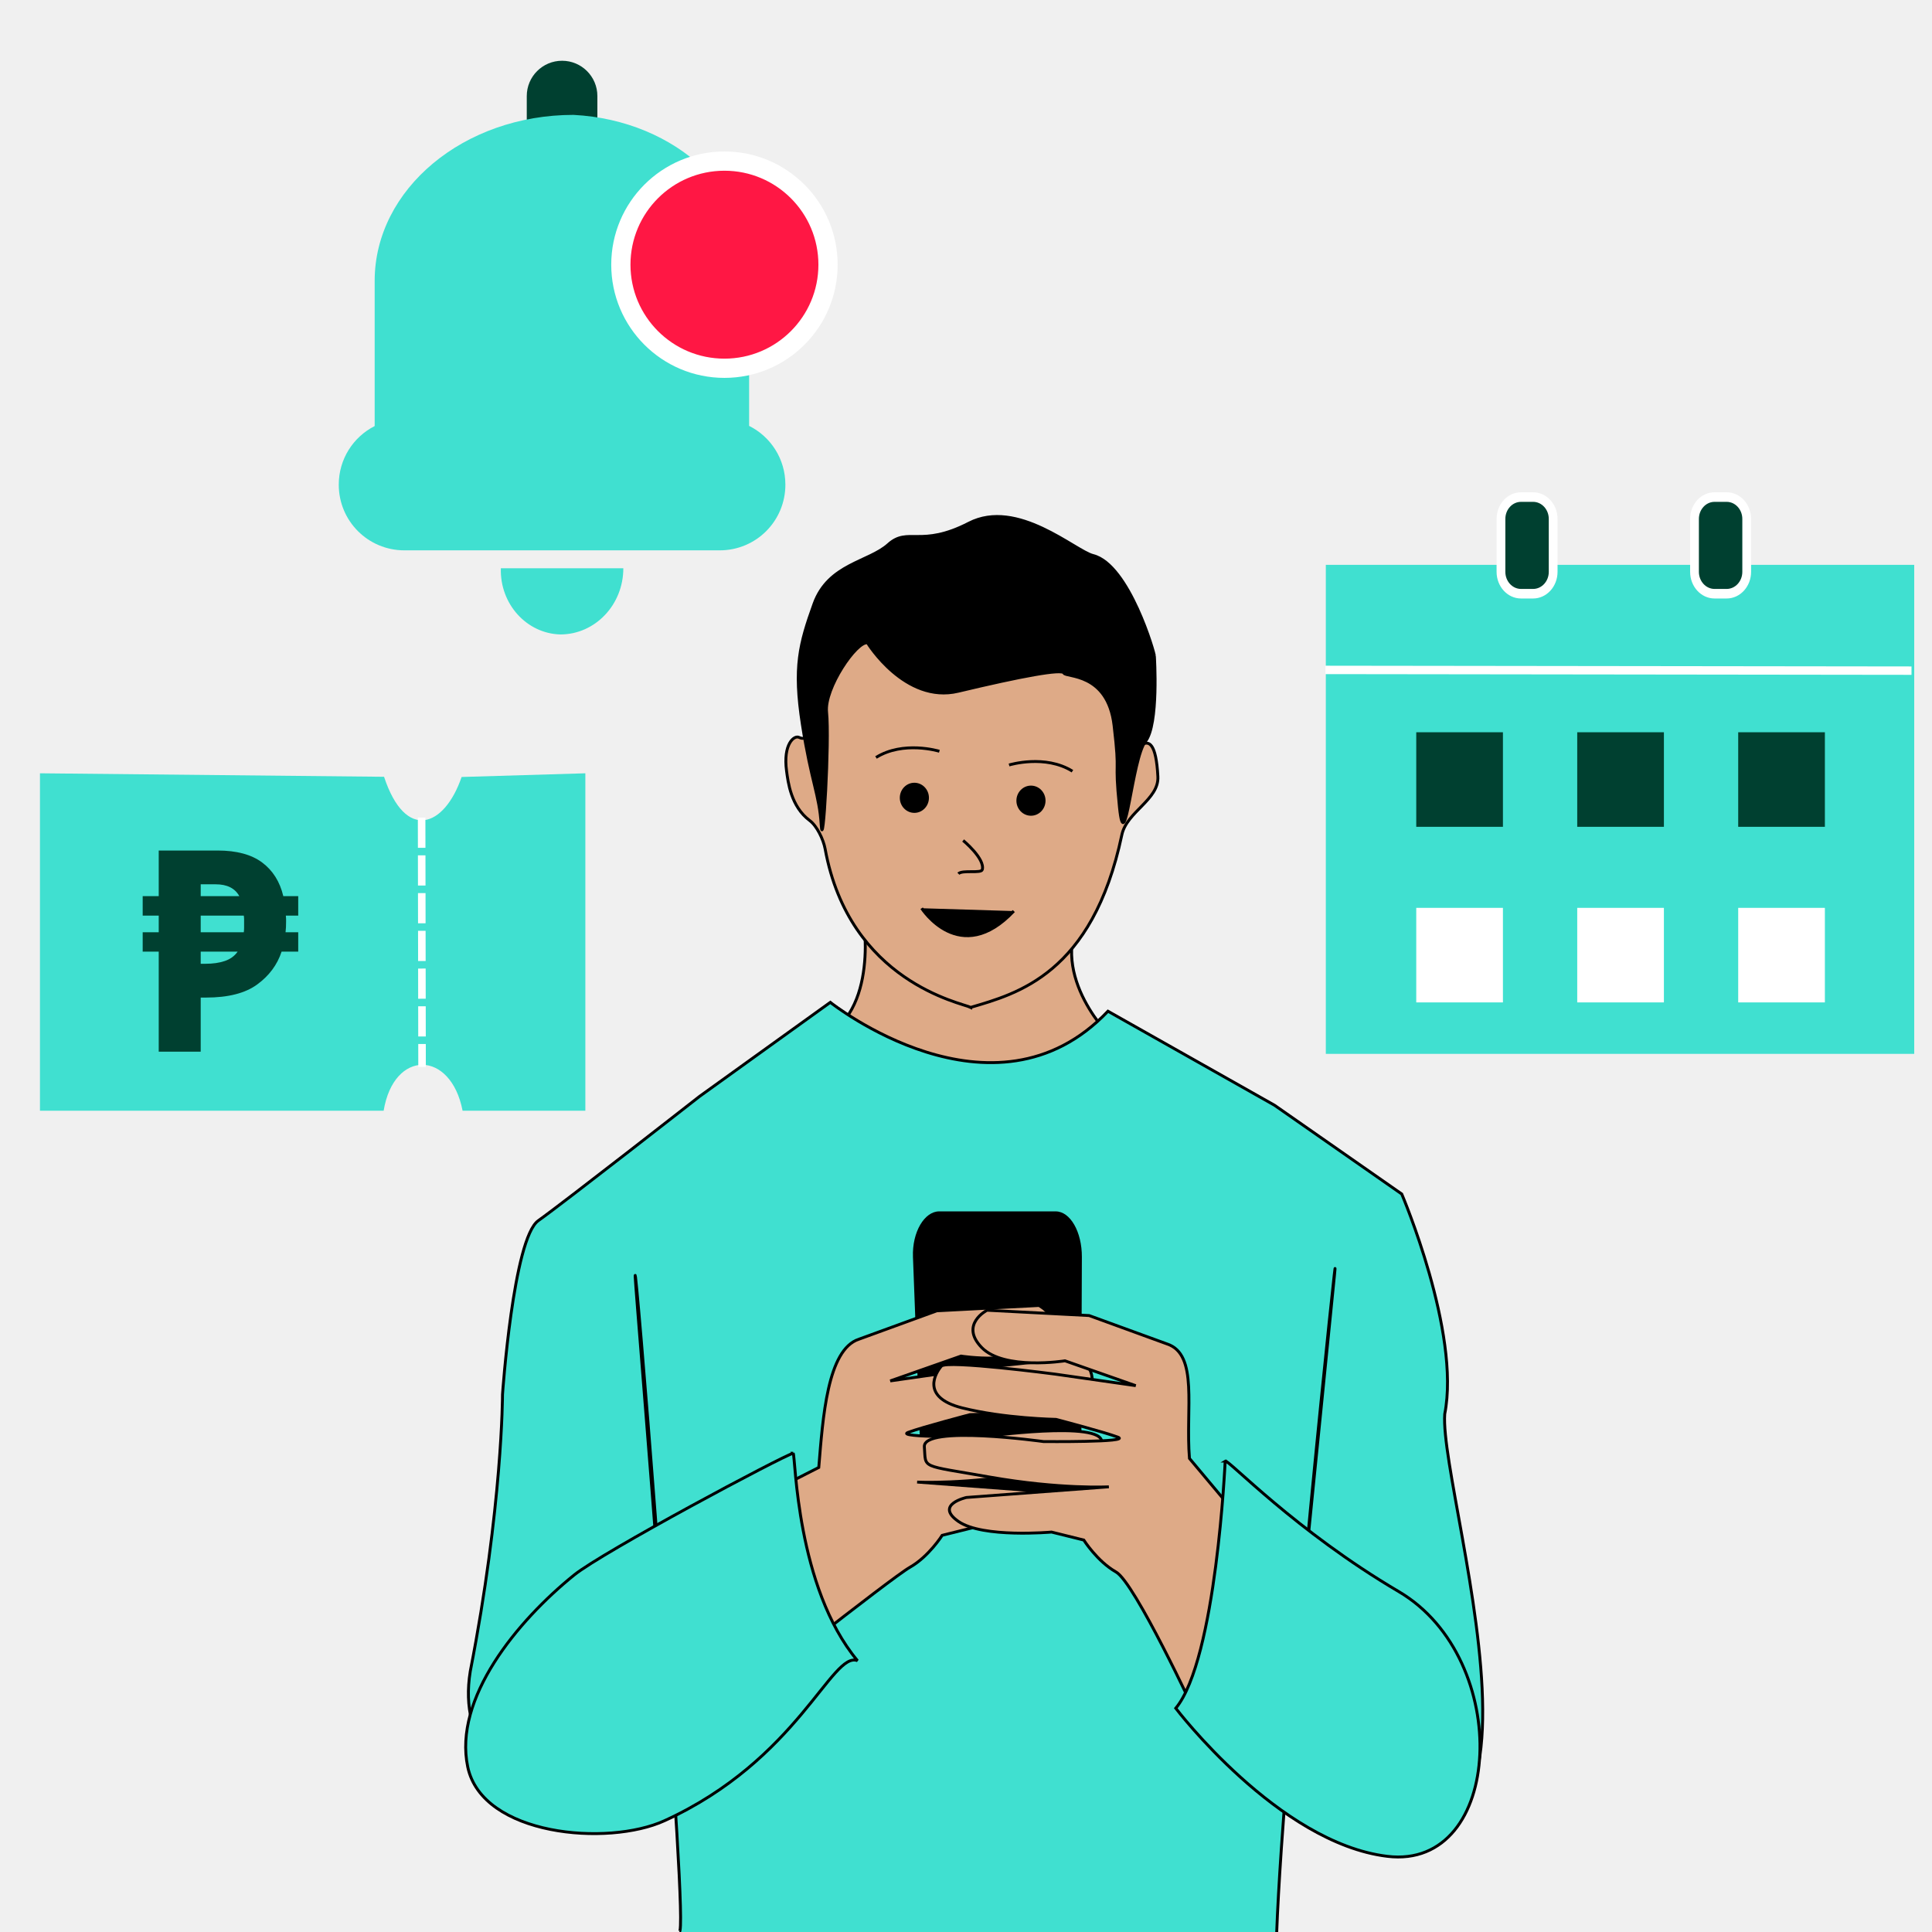
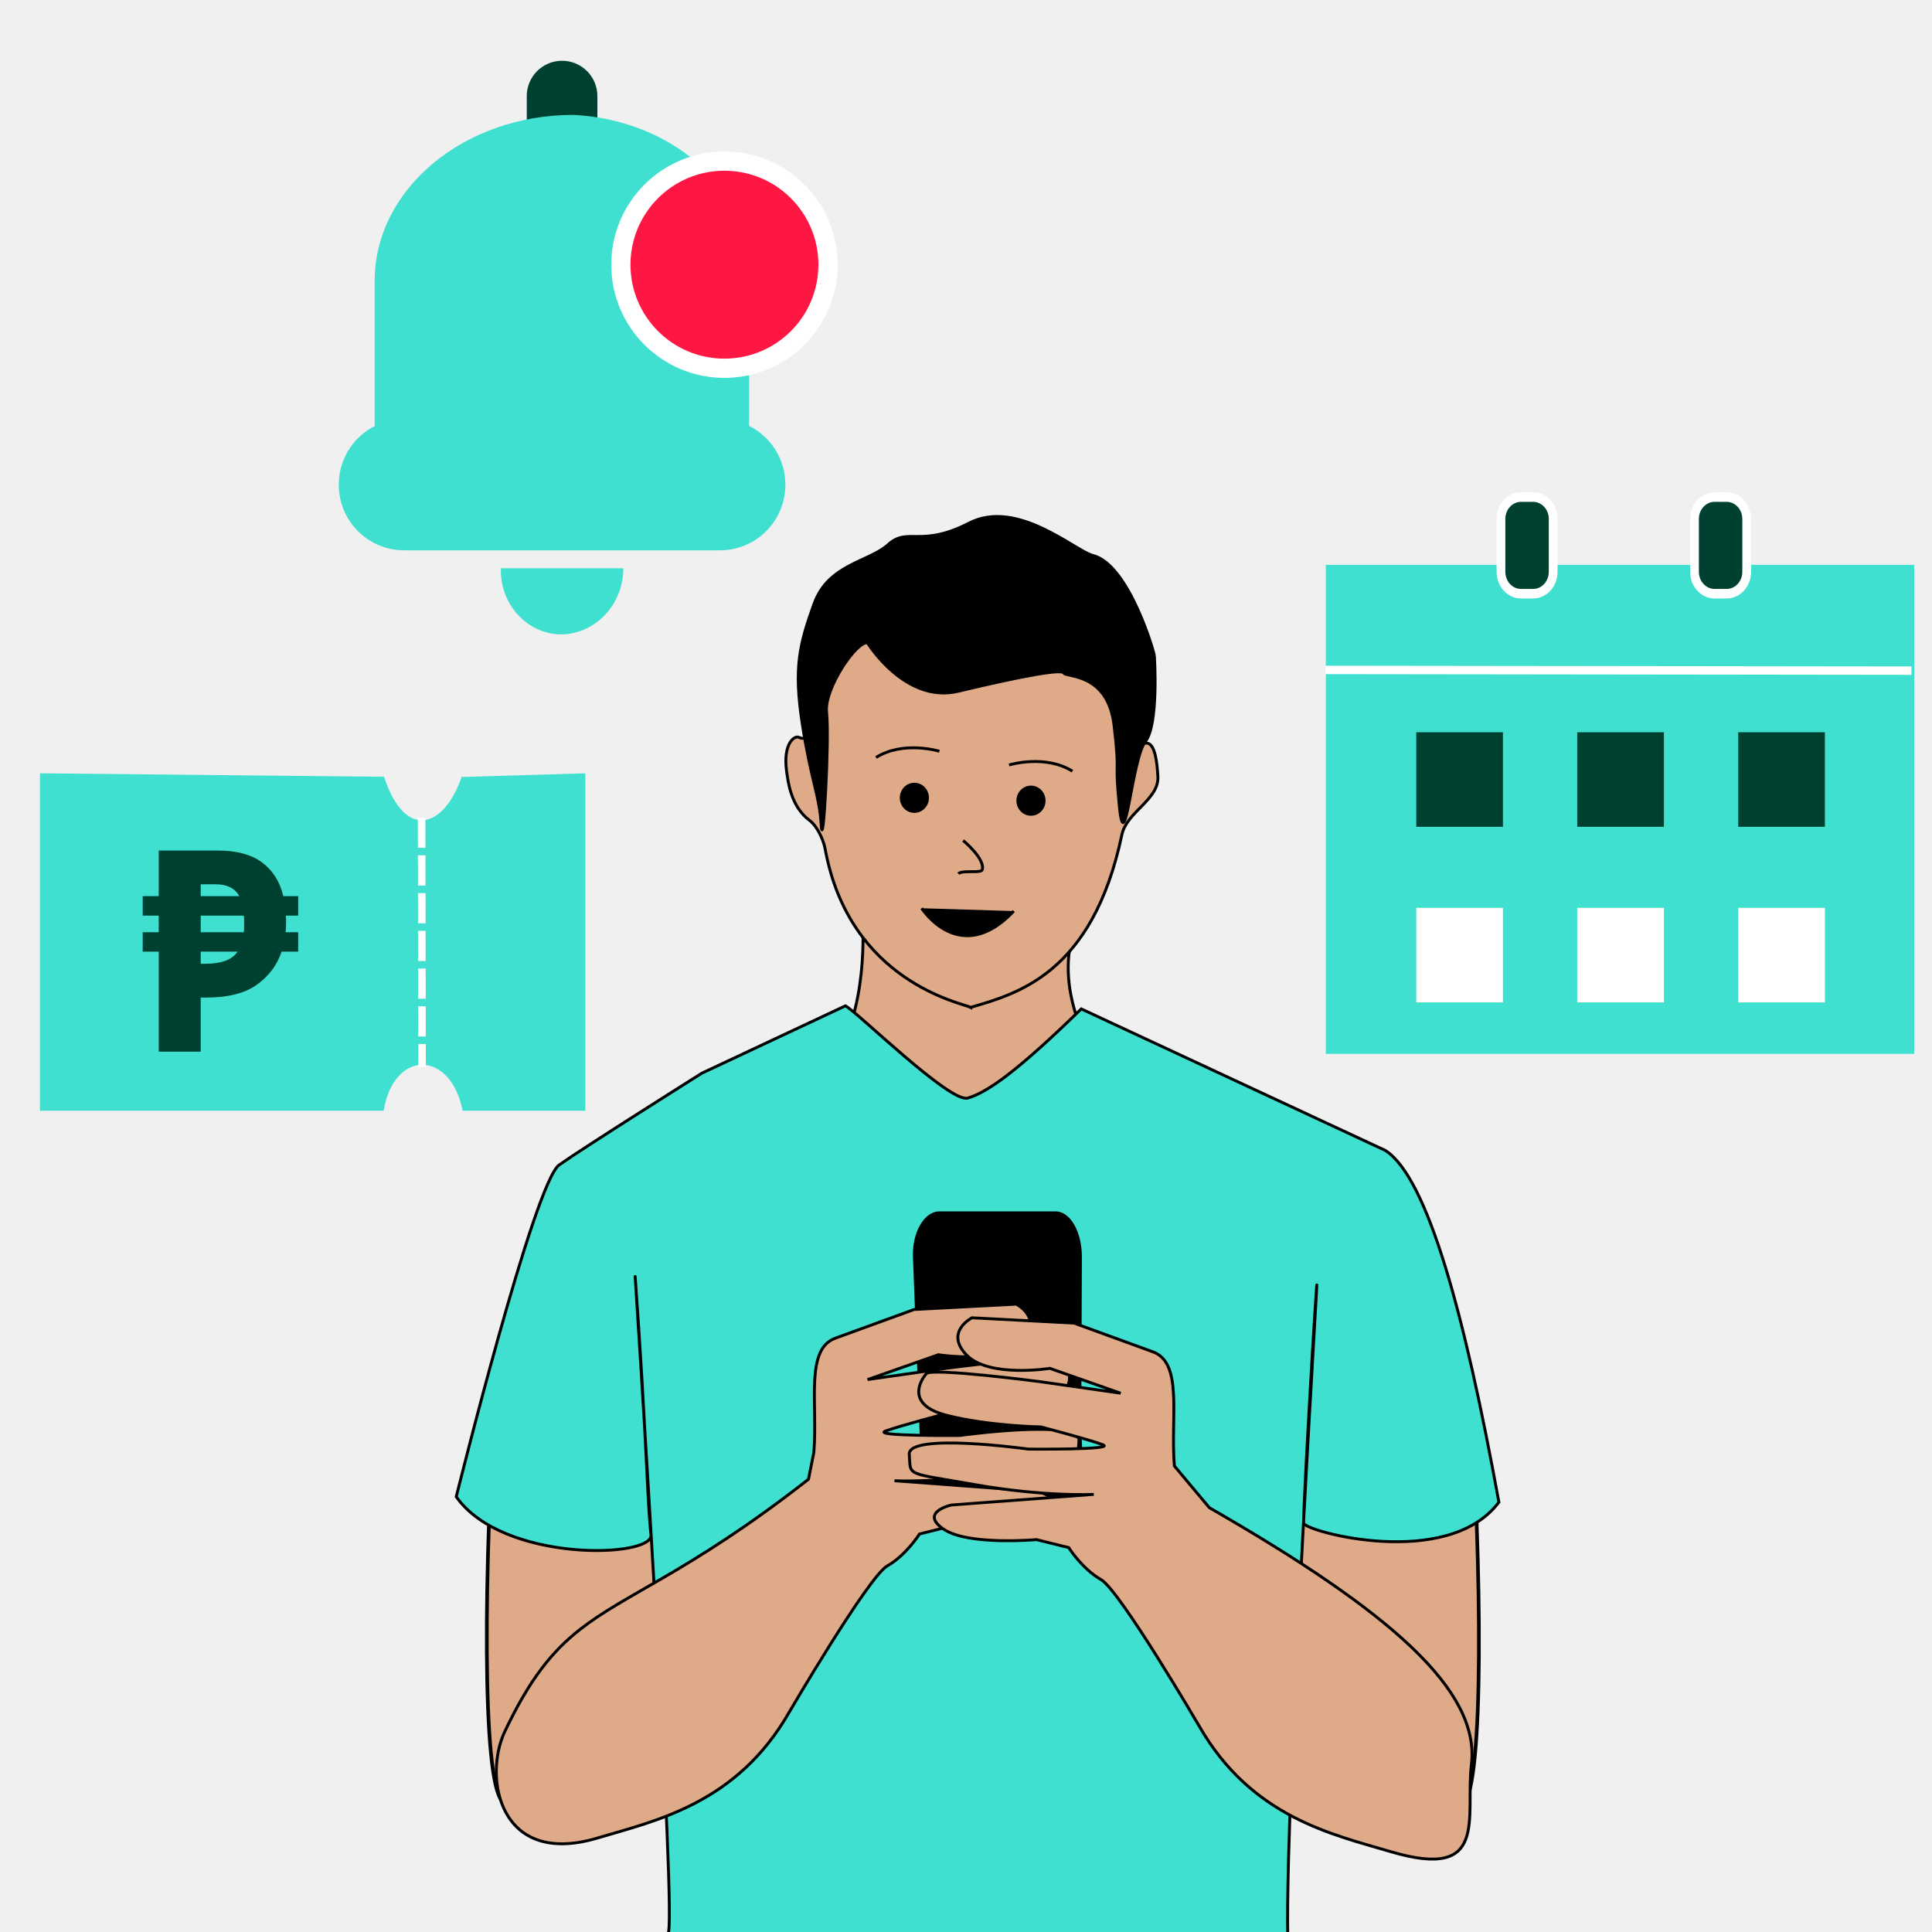
<svg xmlns="http://www.w3.org/2000/svg" width="512" height="512" viewBox="0 0 512 512" version="1.1" id="svg1" xml:space="preserve">
  <defs id="defs1" />
  <g id="layer1">
    <g id="g9" style="display:inline" transform="matrix(0.7714111,0,0,0.7642271,68.60701,120.3106)">
-       <path style="display:inline;fill:#deaa87;fill-opacity:1;stroke:#000000;stroke-opacity:1" d="m 207.128,157.086 c 0,0 6.527,31.765 -10.879,43.949 -17.406,12.184 97.037,37.422 97.037,1.741 0,0 -22.192,-21.322 -10.879,-43.079 l -35.682,-31.33 z" id="path5" />
-       <path style="display:inline;fill:#40e0d0;fill-opacity:1;stroke:#000000;stroke-width:1;stroke-dasharray:none;stroke-opacity:1" d="m 349.641,513.093 c 2.352,-65.314 22.123,-252.341 19.888,-228.578 l -17.635,177.521 c 110.907,70.506 53.362,-99.012 55.491,-129.113 5.538,-28.308 -14.769,-76.308 -14.769,-76.308 l -43.692,-30.769 -57.231,-32.615 c -39.385,41.846 -95.385,-3.077 -95.385,-3.077 l -44.923,32.615 c 0,0 -46.769,36.923 -55.385,43.077 -8.615,6.154 -12.308,60.308 -12.308,60.308 0,0 0,38.769 -11.077,96 -8.178,50.565 64.73,55.393 69.057,41.669 2.137,-6.78 -12.671,-189.216 -12.399,-178.531 0.137,5.378 18.8,228.64 15.121,227.238" id="path3" />
+       <path style="display:inline;fill:#deaa87;fill-opacity:1;stroke:#000000;stroke-opacity:1" d="m 207.128,157.086 c 0,0 2.861,26.988 -6.092,46.365 -16.568,35.858 85.543,73.329 84.273,1.741 0,0 -14.215,-23.738 -2.901,-45.495 l -35.682,-31.33 z" id="path5" />
+       <path style="display:inline;fill:#deaa87;fill-opacity:1;stroke:#000000;stroke-width:1.262;stroke-opacity:1" d="m 80.173,344.604 c -3.476,67.083 -2.557,132.502 6.426,122.032 l 53.505,-1.479 -5.096,-128.376 z" id="path14" />
+       <path style="display:inline;fill:#deaa87;fill-opacity:1;stroke:#000000;stroke-width:1.262;stroke-opacity:1" d="m 417.26,345.812 c 3.476,67.083 2.557,132.502 -6.426,122.032 l -53.505,-1.479 -7.269,-128.376 z" id="path2" />
+       <path style="display:inline;fill:#40e0d0;fill-opacity:1;stroke:#000000;stroke-width:1;stroke-dasharray:none;stroke-opacity:1" d="m 353.453,513.8 c -0.912,-49.978 11.608,-248.622 9.819,-223.453 -1.498,21.078 -4.619,78.625 -4.351,80.419 0.421,2.816 49.424,16.417 67.071,-7.279 C 414.364,299.145 401.594,250.961 386.999,241.521 L 282.518,192.426 c -22.146,21.829 -32.387,28.999 -39.002,30.921 -6.145,1.785 -37.85,-29.799 -42.024,-31.984 l -49.311,23.355 c 0,0 -40.387,25.65 -49.003,31.804 -8.615,6.154 -35.379,115.073 -35.379,115.073 15.984,22.97 67.853,21.271 66.909,13.212 -1.287,-10.988 -1.57,-35.553 -5.437,-89.513 -0.384,-5.366 14.852,229.209 11.172,227.807" id="path3" />
      <path style="baseline-shift:baseline;display:inline;overflow:visible;opacity:1;fill:#000000;stroke:none;stroke-width:3.339;stroke-dasharray:none;stroke-opacity:1;enable-background:accumulate;stop-color:#000000;stop-opacity:1;fill-opacity:1" d="m 273.741,262.642 h -40.049 c -4.98,0 -9.32,7.082 -8.99,15.836 l 2.148,56.924 c 0.33,8.754 1.002,34.12 5.982,34 l 47.353,-1.135 c 4.55,-0.109 2.297,-24.471 2.33,-33.243 l 0.215,-56.546 c 0.033,-8.773 -4.009,-15.836 -8.99,-15.836 z" id="path10" />
-       <path style="display:inline;fill:#deaa87;fill-opacity:1;stroke:#000000;stroke-opacity:1" d="m 206.132,306.968 26.769,-9.846 35.077,-1.846 c 0,0 9.538,4.923 1.846,12.923 -7.692,8 -28.615,4.615 -28.615,4.615 l -24.308,8.615 27.692,-4 c 0,0 37.231,-4.923 39.077,-2.769 1.846,2.154 7.385,10.769 -7.077,14.462 -14.462,3.692 -32.308,4 -32.308,4 0,0 -16.308,4.308 -21.231,6.154 -4.923,1.846 25.538,1.538 25.538,1.538 0,0 41.538,-5.846 40.923,1.846 -0.615,7.692 1.846,6.154 -22.462,10.462 -24.308,4.308 -40.923,3.385 -40.923,3.385 l 48.923,3.692 c 0,0 11.077,2.462 2.769,8.308 -8.308,5.846 -32,3.692 -32,3.692 l -11.077,2.769 c 0,0 -4.615,7.385 -11.077,11.077 -6.462,3.692 -61.761,47.925 -61.761,47.925 0,0 -19.459,-39.095 0.597,-67.192 l 29.841,-15.332 c 1.398,-17.174 2.922,-40.883 13.784,-44.479 z" id="path1-3" />
-       <path style="display:inline;fill:#deaa87;fill-opacity:1;stroke:#000000;stroke-opacity:1" d="m 312,308.615 -26.769,-9.846 -35.077,-1.846 c 0,0 -9.538,4.923 -1.846,12.923 7.692,8 28.615,4.615 28.615,4.615 l 24.308,8.615 -27.692,-4 c 0,0 -37.231,-4.923 -39.077,-2.769 -1.846,2.154 -7.385,10.769 7.077,14.462 14.462,3.692 32.308,4 32.308,4 0,0 16.308,4.308 21.231,6.154 4.923,1.846 -25.538,1.538 -25.538,1.538 0,0 -41.538,-5.846 -40.923,1.846 0.615,7.692 -1.846,6.154 22.462,10.462 24.308,4.308 40.923,3.385 40.923,3.385 l -48.923,3.692 c 0,0 -11.077,2.462 -2.769,8.308 8.308,5.846 32,3.692 32,3.692 l 11.077,2.769 c 0,0 4.615,7.385 11.077,11.077 6.462,3.692 27.385,49.231 27.385,49.231 0,0 18.154,-49.538 9.846,-74.154 L 319.692,348.308 C 318.294,331.133 322.862,312.211 312,308.615 Z" id="path1" />
-       <path style="display:inline;fill:#40e0d0;fill-opacity:1;stroke:#000000;stroke-opacity:1" d="m 183.561,346.514 c 0.795,1.077 1.021,46.475 22.09,71.934 -8.801,-3.497 -20.362,34.336 -66.317,55.498 -19.499,8.979 -62.605,5.242 -67.587,-18.652 -4.959,-23.784 17.05,-50.652 36.538,-66.543 9.904,-8.076 71.803,-41.393 75.277,-42.237 z" id="path2" />
-       <path style="display:inline;fill:#40e0d0;fill-opacity:1;stroke:#000000;stroke-opacity:1" d="m 331.958,349.217 c 0,0 -3.046,68.753 -16.971,85.723 0,0 35.164,46.758 72.669,51.347 40.023,4.897 43.42,-68.361 3.916,-91.815 -35.507,-21.081 -58.631,-45.936 -59.615,-45.255 z" id="path2-5" />
+       <path style="display:inline;fill:#deaa87;fill-opacity:1;stroke:#000000;stroke-opacity:1" d="m 198.347,306.504 26.769,-9.846 35.077,-1.846 c 0,0 9.538,4.923 1.846,12.923 -7.692,8 -28.615,4.615 -28.615,4.615 l -24.308,8.615 27.692,-4 c 0,0 37.231,-4.923 39.077,-2.769 1.846,2.154 7.385,10.769 -7.077,14.462 -14.462,3.692 -32.308,4 -32.308,4 0,0 -16.308,4.308 -21.231,6.154 -4.923,1.846 25.538,1.538 25.538,1.538 0,0 41.538,-5.846 40.923,1.846 -0.615,7.692 1.846,6.154 -22.462,10.462 -24.308,4.308 -40.923,3.385 -40.923,3.385 l 48.923,3.692 c 0,0 11.077,2.462 2.769,8.308 -8.308,5.846 -32,3.692 -32,3.692 l -11.077,2.769 c 0,0 -4.615,7.385 -11.077,11.077 -6.462,3.692 -33.767,50.841 -33.767,50.841 -17.996,31.673 -45.931,37.549 -65.811,43.53 -33.842,10.182 -39.263,-21.154 -31.798,-37.002 8.573,-18.199 16.276,-27.828 25.995,-35.479 7.67,-6.038 16.596,-10.845 28.196,-17.66 12.807,-7.524 28.873,-17.497 50.107,-34.277 l 1.846,-9.337 c 1.398,-17.174 -3.17,-36.097 7.692,-39.692 z" id="path1-3" />
+       <path style="display:inline;fill:#deaa87;fill-opacity:1;stroke:#000000;stroke-opacity:1" d="m 306.815,311.232 -26.769,-9.846 -35.077,-1.846 c 0,0 -9.538,4.923 -1.846,12.923 7.692,8 28.615,4.615 28.615,4.615 l 24.308,8.615 -27.692,-4 c 0,0 -37.231,-4.923 -39.077,-2.769 -1.846,2.154 -7.385,10.769 7.077,14.462 14.462,3.692 32.308,4 32.308,4 0,0 16.308,4.308 21.231,6.154 4.923,1.846 -25.538,1.538 -25.538,1.538 0,0 -41.538,-5.846 -40.923,1.846 0.615,7.692 -1.846,6.154 22.462,10.462 24.308,4.308 40.923,3.385 40.923,3.385 l -48.923,3.692 c 0,0 -11.077,2.462 -2.769,8.308 8.308,5.846 32,3.692 32,3.692 l 11.077,2.769 c 0,0 4.615,7.385 11.077,11.077 6.462,3.692 33.767,50.841 33.767,50.841 17.996,31.673 45.923,37.575 65.811,43.53 34.006,10.182 25.53,-11.861 27.696,-30.226 3.024,-25.644 -27.581,-52.86 -90.042,-89.068 L 314.507,350.925 c -1.398,-17.174 3.17,-36.097 -7.692,-39.692 z" id="path1" />
      <g id="g1">
        <path style="display:inline;fill:#deaa87;fill-opacity:1;stroke:#000000;stroke-opacity:1" d="m 244.55,191.898 c 15.684,-4.681 41.814,-11.431 51.907,-59.809 1.679,-8.047 12.801,-12.227 12.385,-20.223 -1.206,-23.199 -9.837,-3.379 -9.95,-9.389 -0.662,-35.276 -52.052,-69.984 -13.874,-56.787 -31.578,-38.938 -65.198,-1.298 -89.592,23.899 -3.878,4.005 -2.614,32.347 -9.858,28.687 -1.664,-0.841 -5.561,2.31 -4.282,11.708 0.506,3.719 1.442,12.248 7.964,17.143 2.456,1.843 4.694,6.583 5.272,9.783 8.351,46.224 47.025,53.473 50.027,54.989 z" id="path4" />
        <path style="display:inline;fill:#000000;fill-opacity:1;stroke:#000000;stroke-opacity:1" d="m 209.091,65.498 c 0,0 12.896,21.183 31.145,16.784 22.033,-5.312 35.712,-7.839 36.327,-6.301 0.615,1.538 15.077,-0.308 17.231,18.154 2.154,18.462 0.039,10.401 1.846,28.308 1.895,18.774 4.308,-16.923 8.923,-22.769 4.615,-5.846 3.077,-29.538 3.077,-29.538 0.238,-0.522 -8.693,-31.782 -21.077,-34.923 -6.185,-1.569 -25.982,-19.872 -42.615,-11.231 -16.609,8.628 -20.923,1.231 -27.692,7.385 -6.769,6.154 -20.615,6.769 -25.538,20.615 -4.923,13.846 -7.077,21.846 -4,41.846 3.077,20 5.846,24.308 6.462,34.769 0.615,10.462 2.876,-29.265 1.846,-39.077 -0.862,-8.213 10.334,-24.766 14.066,-24.022 z" id="path6" />
        <path style="display:inline;fill:none;fill-opacity:1;stroke:#000000;stroke-opacity:1" d="m 257.715,107.843 c 0.308,-0.087 12.395,-3.748 21.774,2.155" id="path7-0" />
        <path style="display:inline;fill:none;fill-opacity:1;stroke:#000000;stroke-opacity:1" d="m 233.778,103.087 c -0.308,-0.087 -12.395,-3.748 -21.774,2.155" id="path7-0-8" />
        <ellipse style="fill:#000000;fill-opacity:1;stroke:none;stroke-opacity:1" id="path7" cx="225.186" cy="119.229" rx="5.004" ry="5.222" />
        <ellipse style="fill:#000000;fill-opacity:1;stroke:none;stroke-opacity:1" id="path7-4" cx="265.242" cy="120.222" rx="5.004" ry="5.222" />
        <path style="fill:none;fill-opacity:1;stroke:#000000;stroke-opacity:1" d="m 241.939,134.024 c 0,0 7.556,6.276 6.582,10.105 -0.365,1.435 -6.791,0.002 -8.214,1.426" id="path8" />
        <path style="fill:#000000;fill-opacity:1;stroke:#000000;stroke-opacity:1" d="m 227.688,157.522 c 0,0 13.163,20.778 31.657,0.979" id="path9" />
      </g>
    </g>
    <g id="g13" transform="translate(21.90645,54.41625)">
      <rect style="fill:#40e0d0;fill-opacity:1;stroke:none;stroke-width:1.114;stroke-dasharray:none;stroke-opacity:1" id="rect2" width="155.932" height="129.595" x="329.449" y="95.274" ry="0" rx="0" />
      <g id="g3" transform="matrix(1.06651,0,0,1.163368,134.5343,-99.11873)" style="fill:#ffffff;fill-opacity:1">
        <rect style="fill:#ffffff;fill-opacity:1;stroke:none;stroke-width:1;stroke-dasharray:none;stroke-opacity:1" id="rect3" width="21.538" height="21.538" x="245.231" y="245.231" />
        <rect style="fill:#ffffff;fill-opacity:1;stroke:none;stroke-width:1;stroke-dasharray:none;stroke-opacity:1" id="rect3-9" width="21.538" height="21.538" x="285.231" y="245.231" />
        <rect style="fill:#ffffff;fill-opacity:1;stroke:none;stroke-width:1;stroke-dasharray:none;stroke-opacity:1" id="rect3-2" width="21.538" height="21.538" x="205.231" y="245.231" />
      </g>
      <g id="g3-1" transform="matrix(1.06651,0,0,1.163368,134.5343,-145.6535)" style="fill:#ffffff;fill-opacity:1">
        <rect style="fill:#004030;fill-opacity:1;stroke:none;stroke-width:1;stroke-dasharray:none;stroke-opacity:1" id="rect3-7" width="21.538" height="21.538" x="245.231" y="245.231" />
        <rect style="fill:#004030;fill-opacity:1;stroke:none;stroke-width:1;stroke-dasharray:none;stroke-opacity:1" id="rect3-9-1" width="21.538" height="21.538" x="285.231" y="245.231" />
        <rect style="fill:#004030;fill-opacity:1;stroke:none;stroke-width:1;stroke-dasharray:none;stroke-opacity:1" id="rect3-2-8" width="21.538" height="21.538" x="205.231" y="245.231" />
      </g>
      <path style="fill:#000000;fill-opacity:1;stroke:#ffffff;stroke-width:2.228;stroke-dasharray:none;stroke-opacity:1" d="m 329.334,123.117 155.328,0.194" id="path11" />
      <g id="g11" transform="matrix(1.06651,0,0,1.163368,-13.97257,28.45153)">
        <rect style="fill:#004030;fill-opacity:1;stroke:#ffffff;stroke-width:2.178;stroke-dasharray:none;stroke-opacity:1" id="rect11" width="12.969" height="22.015" x="365.527" y="41.999" ry="4.984" />
        <rect style="fill:#004030;fill-opacity:1;stroke:#ffffff;stroke-width:2.178;stroke-dasharray:none;stroke-opacity:1" id="rect11-2" width="12.969" height="22.015" x="413.619" y="41.999" ry="4.984" />
      </g>
    </g>
    <g id="g12" transform="translate(-17.71715,49.85366)" style="display:inline">
      <path id="rect1" style="fill:#40e0d0;stroke:none;stroke-width:1;stroke-dasharray:none;stroke-opacity:1" d="m 28.308,155.077 91.187,0.925 c 5.692,17.233 15.989,13.381 20.555,0.054 l 32.791,-0.979 -3e-5,89.424 h -32.533 c -3.106,-16.085 -18.209,-16.365 -20.923,0 H 28.308 Z" />
      <path style="fill:#ffffff;fill-opacity:1;stroke:#ffffff;stroke-width:2;stroke-dasharray:8, 2;stroke-dashoffset:0;stroke-opacity:1" d="m 129.451,166.822 0.113,63.756 0.004,2.317" id="path12" />
      <text xml:space="preserve" style="font-style:normal;font-variant:normal;font-weight:bold;font-stretch:normal;font-size:74.667px;font-family:Nunito;-inkscape-font-specification:'Nunito Bold';text-align:start;writing-mode:lr-tb;direction:ltr;text-anchor:start;fill:#004030;fill-opacity:1;stroke:none;stroke-width:2;stroke-dasharray:8, 2;stroke-dashoffset:0;stroke-opacity:1" x="54.782" y="228.854" id="text13">
        <tspan id="tspan13" x="54.782" y="228.854">₱</tspan>
      </text>
    </g>
    <g id="g10" transform="translate(-107.0451,11.31371)">
      <path style="fill:#40e0d0;fill-opacity:1;stroke:none;stroke-width:5" id="rect8" width="26.923" height="13.846" x="77.692" y="142" ry="0" rx="0" d="m 77.692,142 h 26.923 v 0 A 13.846,13.846 135 0 1 90.769,155.846 13.428,13.428 46.477 0 1 77.692,142.077 Z" transform="matrix(1.20568,0,0,1.266667,146.1003,-40.58311)" />
      <rect style="fill:#004030;fill-opacity:1;stroke:none;stroke-width:5" id="rect10" width="18.711" height="33.941" x="246.644" y="4.787" ry="9.356" />
      <path id="rect4" style="fill:#40e0d0;fill-opacity:1;stroke:none;stroke-width:6.775" d="m 259.029,19.13 a 52.694,43.997 0 0 0 -52.693,43.998 v 38.469 c -5.656,2.868 -9.516,8.733 -9.516,15.531 0,9.643 7.763,17.406 17.406,17.406 h 83.547 c 9.643,0 17.406,-7.763 17.406,-17.406 0,-6.837 -3.903,-12.728 -9.611,-15.578 V 63.128 A 49.712,41.508 0 0 0 259.029,19.13 Z" />
      <ellipse style="fill:#ff1744;fill-opacity:1;stroke:#ffffff;stroke-width:5.098;stroke-opacity:1" id="path13" cx="191.984" cy="70.144" rx="27.451" ry="27.451" transform="translate(107.0451,-11.31371)" />
    </g>
  </g>
</svg>
